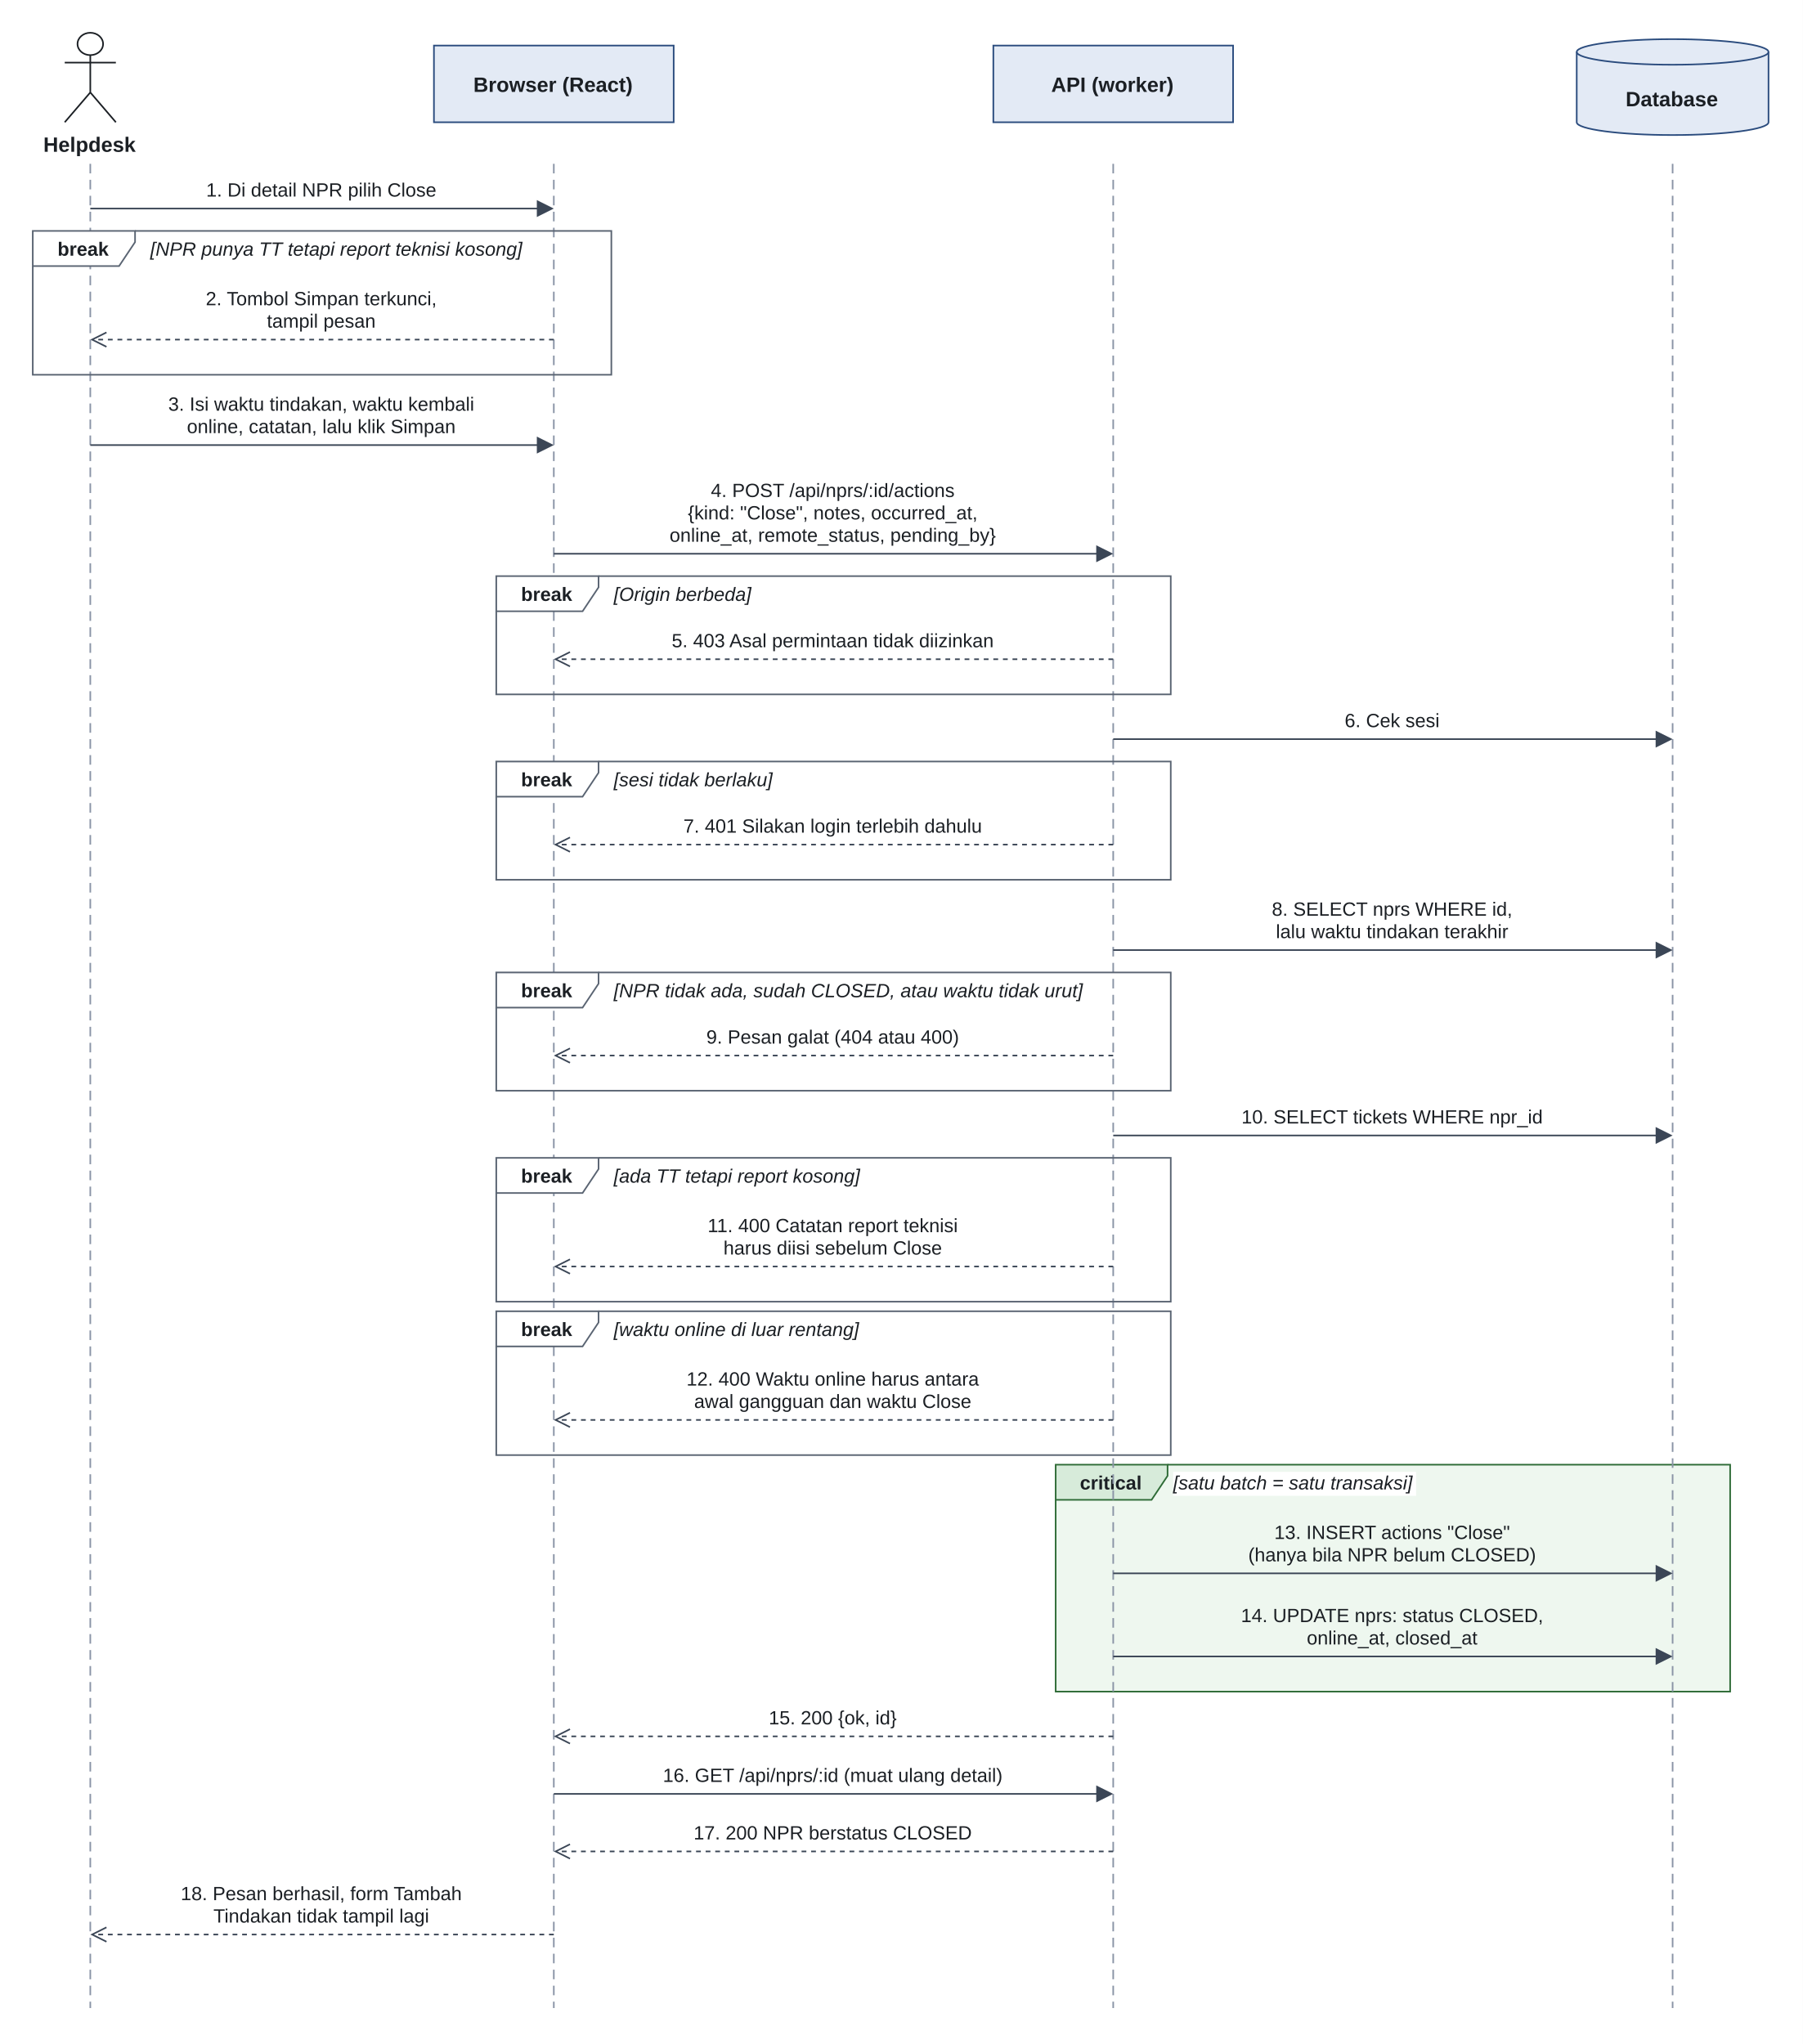
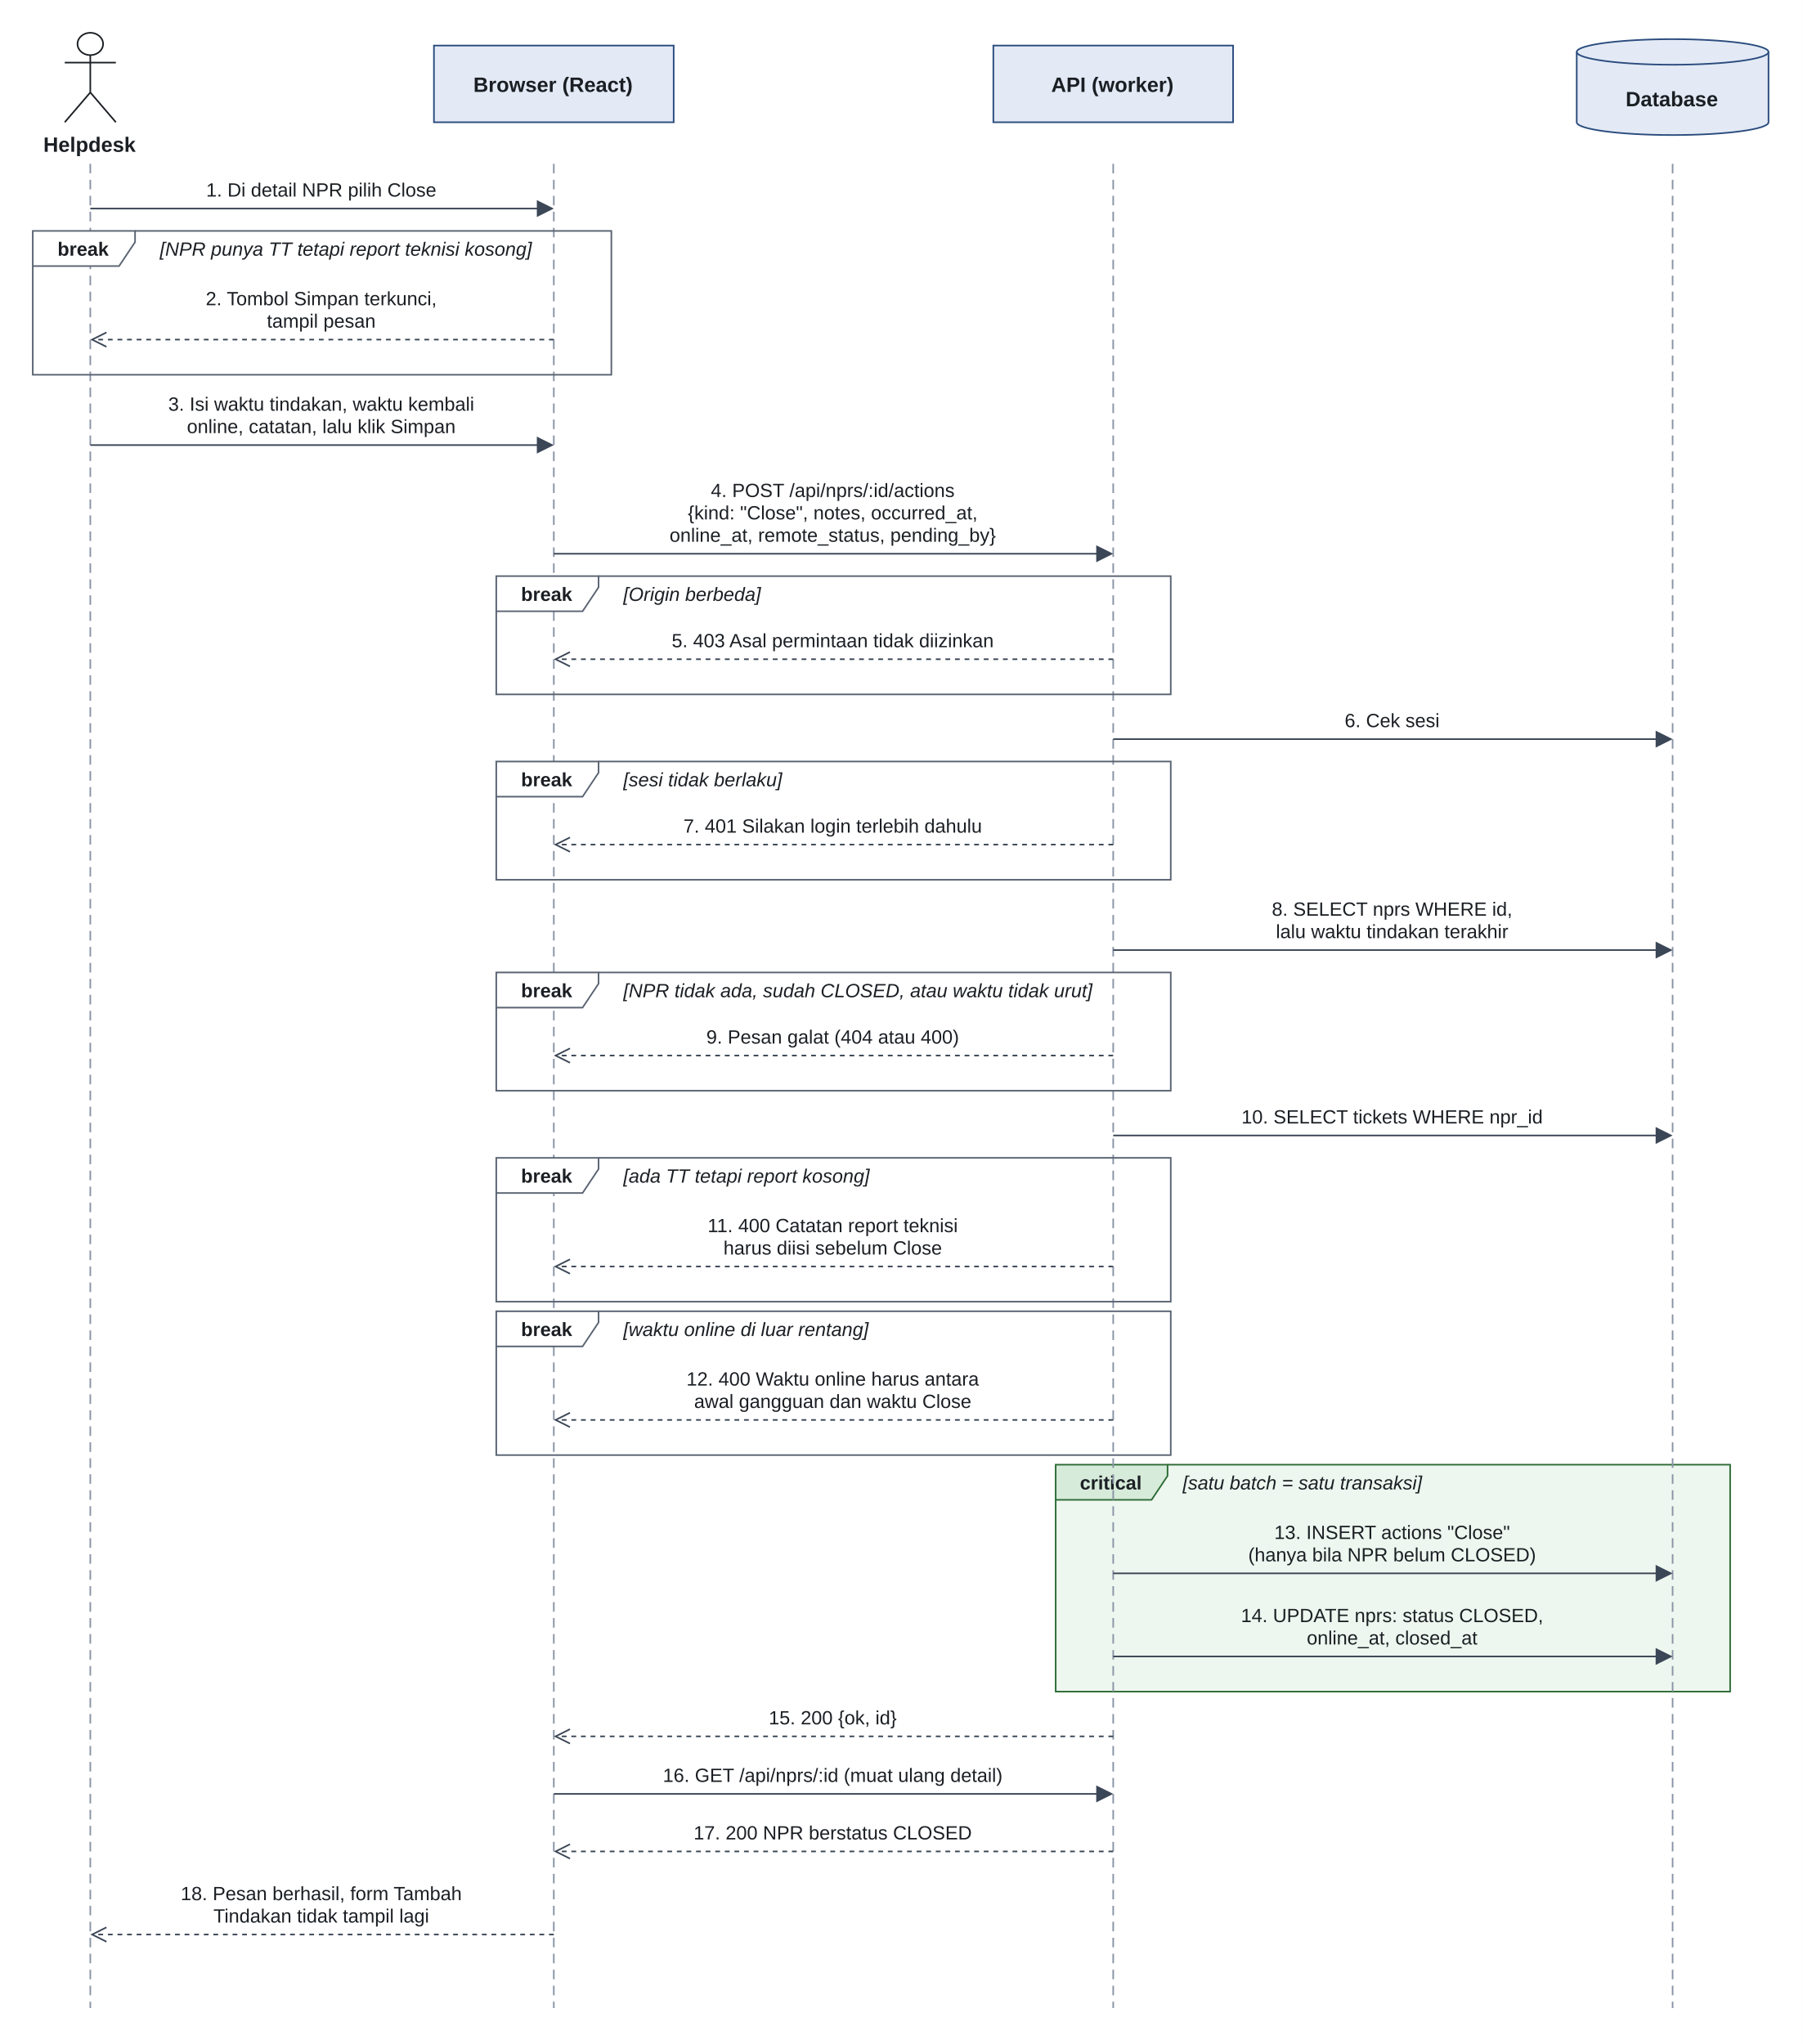
<svg xmlns="http://www.w3.org/2000/svg" style="background: #ffffff; background-color: #ffffff; color-scheme: light;" version="1.1" width="1128px" height="1279px" viewBox="0 0 1128 1279">
  <defs />
  <rect fill="#ffffff" width="100%" height="100%" x="0" y="0" style="fill: rgb(255, 255, 255);" />
  <g>
    <g data-cell-id="0">
      <g data-cell-id="1">
        <g data-cell-id="f926">
          <g transform="translate(0.5,0.5)">
            <rect x="660" y="916" width="422" height="142" fill="#eef7ef" stroke="none" pointer-events="all" style="fill: rgb(238, 247, 239);" />
            <path d="M 660 916 L 730 916 L 730 923 L 720 938 L 660 938 Z" fill="#d7ebda" stroke="#2e6b36" stroke-miterlimit="10" pointer-events="all" style="fill: rgb(215, 235, 218); stroke: rgb(46, 107, 54);" />
            <path d="M 730 916 L 1082 916 L 1082 1058 L 660 1058 L 660 938" fill="none" stroke="#2e6b36" stroke-miterlimit="10" pointer-events="all" style="stroke: rgb(46, 107, 54);" />
          </g>
          <g>
            <g fill="#1B1F24" font-family="Arial" font-weight="bold" text-anchor="middle" font-size="12px" style="fill: rgb(27, 31, 36);">
              <text x="695" y="932">critical</text>
            </g>
          </g>
        </g>
        <g data-cell-id="hidup_H">
          <g transform="translate(0.5,0.5)">
            <path d="M 56 102 L 56 1256" fill="none" stroke="#8a94a6" stroke-miterlimit="10" stroke-dasharray="6 4" pointer-events="stroke" style="stroke: rgb(138, 148, 166);" />
          </g>
        </g>
        <g data-cell-id="hidup_B">
          <g transform="translate(0.5,0.5)">
            <path d="M 346 102 L 346 1256" fill="none" stroke="#8a94a6" stroke-miterlimit="10" stroke-dasharray="6 4" pointer-events="stroke" style="stroke: rgb(138, 148, 166);" />
          </g>
        </g>
        <g data-cell-id="hidup_A">
          <g transform="translate(0.5,0.5)">
            <path d="M 696 102 L 696 1256" fill="none" stroke="#8a94a6" stroke-miterlimit="10" stroke-dasharray="6 4" pointer-events="stroke" style="stroke: rgb(138, 148, 166);" />
          </g>
        </g>
        <g data-cell-id="hidup_D">
          <g transform="translate(0.5,0.5)">
            <path d="M 1046 102 L 1046 1256" fill="none" stroke="#8a94a6" stroke-miterlimit="10" stroke-dasharray="6 4" pointer-events="stroke" style="stroke: rgb(138, 148, 166);" />
          </g>
        </g>
        <g data-cell-id="f154">
          <g transform="translate(0.5,0.5)">
            <path d="M 20 144 L 84 144 L 84 151 L 74 166 L 20 166 Z" fill="#ffffff" stroke="#5a6472" stroke-miterlimit="10" pointer-events="all" style="fill: rgb(255, 255, 255); stroke: rgb(90, 100, 114);" />
            <path d="M 84 144 L 382 144 L 382 234 L 20 234 L 20 166" fill="none" stroke="#5a6472" stroke-miterlimit="10" pointer-events="none" style="stroke: rgb(90, 100, 114);" />
          </g>
          <g>
            <g fill="#1B1F24" font-family="Arial" font-weight="bold" text-anchor="middle" font-size="12px" style="fill: rgb(27, 31, 36);">
              <text x="52" y="160">break</text>
            </g>
          </g>
        </g>
        <g data-cell-id="fs154">
          <g>
-             <rect x="92" y="145" width="282" height="20" fill="none" stroke="none" pointer-events="all" />
-           </g>
-           <g>
-             <g fill="#1B1F24" font-family="Arial" font-style="italic" text-anchor="start" font-size="12px" style="fill: rgb(27, 31, 36);">
-               <rect fill="#FFFFFF" stroke="none" x="94" y="149" width="235" height="15" stroke-width="0" style="fill: rgb(255, 255, 255);" />
-               <text x="94" y="160">[NPR punya TT tetapi report teknisi kosong]</text>
+             <rect x="98" y="145" width="276" height="20" fill="none" stroke="none" pointer-events="all" />
+           </g>
+           <g>
+             <g fill="#1B1F24" font-family="Arial" font-style="italic" text-anchor="start" font-size="12px" style="fill: rgb(27, 31, 36);">
+               <rect fill="#FFFFFF" stroke="none" x="100" y="149" width="235" height="15" stroke-width="0" style="fill: rgb(255, 255, 255);" />
+               <text x="100" y="160">[NPR punya TT tetapi report teknisi kosong]</text>
            </g>
          </g>
        </g>
        <g data-cell-id="f370">
          <g transform="translate(0.5,0.5)">
            <path d="M 310 360 L 374 360 L 374 367 L 364 382 L 310 382 Z" fill="#ffffff" stroke="#5a6472" stroke-miterlimit="10" pointer-events="all" style="fill: rgb(255, 255, 255); stroke: rgb(90, 100, 114);" />
            <path d="M 374 360 L 732 360 L 732 434 L 310 434 L 310 382" fill="none" stroke="#5a6472" stroke-miterlimit="10" pointer-events="none" style="stroke: rgb(90, 100, 114);" />
          </g>
          <g>
            <g fill="#1B1F24" font-family="Arial" font-weight="bold" text-anchor="middle" font-size="12px" style="fill: rgb(27, 31, 36);">
              <text x="342" y="376">break</text>
            </g>
          </g>
        </g>
        <g data-cell-id="fs370">
          <g>
-             <rect x="382" y="361" width="342" height="20" fill="none" stroke="none" pointer-events="all" />
-           </g>
-           <g>
-             <g fill="#1B1F24" font-family="Arial" font-style="italic" text-anchor="start" font-size="12px" style="fill: rgb(27, 31, 36);">
-               <rect fill="#FFFFFF" stroke="none" x="384" y="365" width="88" height="15" stroke-width="0" style="fill: rgb(255, 255, 255);" />
-               <text x="384" y="376">[Origin berbeda]</text>
+             <rect x="388" y="361" width="336" height="20" fill="none" stroke="none" pointer-events="all" />
+           </g>
+           <g>
+             <g fill="#1B1F24" font-family="Arial" font-style="italic" text-anchor="start" font-size="12px" style="fill: rgb(27, 31, 36);">
+               <rect fill="#FFFFFF" stroke="none" x="390" y="365" width="88" height="15" stroke-width="0" style="fill: rgb(255, 255, 255);" />
+               <text x="390" y="376">[Origin berbeda]</text>
            </g>
          </g>
        </g>
        <g data-cell-id="f486">
          <g transform="translate(0.5,0.5)">
            <path d="M 310 476 L 374 476 L 374 483 L 364 498 L 310 498 Z" fill="#ffffff" stroke="#5a6472" stroke-miterlimit="10" pointer-events="all" style="fill: rgb(255, 255, 255); stroke: rgb(90, 100, 114);" />
            <path d="M 374 476 L 732 476 L 732 550 L 310 550 L 310 498" fill="none" stroke="#5a6472" stroke-miterlimit="10" pointer-events="none" style="stroke: rgb(90, 100, 114);" />
          </g>
          <g>
            <g fill="#1B1F24" font-family="Arial" font-weight="bold" text-anchor="middle" font-size="12px" style="fill: rgb(27, 31, 36);">
              <text x="342" y="492">break</text>
            </g>
          </g>
        </g>
        <g data-cell-id="fs486">
          <g>
-             <rect x="382" y="477" width="342" height="20" fill="none" stroke="none" pointer-events="all" />
-           </g>
-           <g>
-             <g fill="#1B1F24" font-family="Arial" font-style="italic" text-anchor="start" font-size="12px" style="fill: rgb(27, 31, 36);">
-               <rect fill="#FFFFFF" stroke="none" x="384" y="481" width="101" height="15" stroke-width="0" style="fill: rgb(255, 255, 255);" />
-               <text x="384" y="492">[sesi tidak berlaku]</text>
+             <rect x="388" y="477" width="336" height="20" fill="none" stroke="none" pointer-events="all" />
+           </g>
+           <g>
+             <g fill="#1B1F24" font-family="Arial" font-style="italic" text-anchor="start" font-size="12px" style="fill: rgb(27, 31, 36);">
+               <rect fill="#FFFFFF" stroke="none" x="390" y="481" width="101" height="15" stroke-width="0" style="fill: rgb(255, 255, 255);" />
+               <text x="390" y="492">[sesi tidak berlaku]</text>
            </g>
          </g>
        </g>
        <g data-cell-id="f618">
          <g transform="translate(0.5,0.5)">
            <path d="M 310 608 L 374 608 L 374 615 L 364 630 L 310 630 Z" fill="#ffffff" stroke="#5a6472" stroke-miterlimit="10" pointer-events="all" style="fill: rgb(255, 255, 255); stroke: rgb(90, 100, 114);" />
            <path d="M 374 608 L 732 608 L 732 682 L 310 682 L 310 630" fill="none" stroke="#5a6472" stroke-miterlimit="10" pointer-events="none" style="stroke: rgb(90, 100, 114);" />
          </g>
          <g>
            <g fill="#1B1F24" font-family="Arial" font-weight="bold" text-anchor="middle" font-size="12px" style="fill: rgb(27, 31, 36);">
              <text x="342" y="624">break</text>
            </g>
          </g>
        </g>
        <g data-cell-id="fs618">
          <g>
-             <rect x="382" y="609" width="342" height="20" fill="none" stroke="none" pointer-events="all" />
-           </g>
-           <g>
-             <g fill="#1B1F24" font-family="Arial" font-style="italic" text-anchor="start" font-size="12px" style="fill: rgb(27, 31, 36);">
-               <rect fill="#FFFFFF" stroke="none" x="384" y="613" width="295" height="15" stroke-width="0" style="fill: rgb(255, 255, 255);" />
-               <text x="384" y="624">[NPR tidak ada, sudah CLOSED, atau waktu tidak urut]</text>
+             <rect x="388" y="609" width="336" height="20" fill="none" stroke="none" pointer-events="all" />
+           </g>
+           <g>
+             <g fill="#1B1F24" font-family="Arial" font-style="italic" text-anchor="start" font-size="12px" style="fill: rgb(27, 31, 36);">
+               <rect fill="#FFFFFF" stroke="none" x="390" y="613" width="295" height="15" stroke-width="0" style="fill: rgb(255, 255, 255);" />
+               <text x="390" y="624">[NPR tidak ada, sudah CLOSED, atau waktu tidak urut]</text>
            </g>
          </g>
        </g>
        <g data-cell-id="f734">
          <g transform="translate(0.5,0.5)">
            <path d="M 310 724 L 374 724 L 374 731 L 364 746 L 310 746 Z" fill="#ffffff" stroke="#5a6472" stroke-miterlimit="10" pointer-events="all" style="fill: rgb(255, 255, 255); stroke: rgb(90, 100, 114);" />
            <path d="M 374 724 L 732 724 L 732 814 L 310 814 L 310 746" fill="none" stroke="#5a6472" stroke-miterlimit="10" pointer-events="none" style="stroke: rgb(90, 100, 114);" />
          </g>
          <g>
            <g fill="#1B1F24" font-family="Arial" font-weight="bold" text-anchor="middle" font-size="12px" style="fill: rgb(27, 31, 36);">
              <text x="342" y="740">break</text>
            </g>
          </g>
        </g>
        <g data-cell-id="fs734">
          <g>
-             <rect x="382" y="725" width="342" height="20" fill="none" stroke="none" pointer-events="all" />
-           </g>
-           <g>
-             <g fill="#1B1F24" font-family="Arial" font-style="italic" text-anchor="start" font-size="12px" style="fill: rgb(27, 31, 36);">
-               <rect fill="#FFFFFF" stroke="none" x="384" y="729" width="156" height="15" stroke-width="0" style="fill: rgb(255, 255, 255);" />
-               <text x="384" y="740">[ada TT tetapi report kosong]</text>
+             <rect x="388" y="725" width="336" height="20" fill="none" stroke="none" pointer-events="all" />
+           </g>
+           <g>
+             <g fill="#1B1F24" font-family="Arial" font-style="italic" text-anchor="start" font-size="12px" style="fill: rgb(27, 31, 36);">
+               <rect fill="#FFFFFF" stroke="none" x="390" y="729" width="156" height="15" stroke-width="0" style="fill: rgb(255, 255, 255);" />
+               <text x="390" y="740">[ada TT tetapi report kosong]</text>
            </g>
          </g>
        </g>
        <g data-cell-id="f830">
          <g transform="translate(0.5,0.5)">
            <path d="M 310 820 L 374 820 L 374 827 L 364 842 L 310 842 Z" fill="#ffffff" stroke="#5a6472" stroke-miterlimit="10" pointer-events="all" style="fill: rgb(255, 255, 255); stroke: rgb(90, 100, 114);" />
            <path d="M 374 820 L 732 820 L 732 910 L 310 910 L 310 842" fill="none" stroke="#5a6472" stroke-miterlimit="10" pointer-events="none" style="stroke: rgb(90, 100, 114);" />
          </g>
          <g>
            <g fill="#1B1F24" font-family="Arial" font-weight="bold" text-anchor="middle" font-size="12px" style="fill: rgb(27, 31, 36);">
              <text x="342" y="836">break</text>
            </g>
          </g>
        </g>
        <g data-cell-id="fs830">
          <g>
-             <rect x="382" y="821" width="342" height="20" fill="none" stroke="none" pointer-events="all" />
-           </g>
-           <g>
-             <g fill="#1B1F24" font-family="Arial" font-style="italic" text-anchor="start" font-size="12px" style="fill: rgb(27, 31, 36);">
-               <rect fill="#FFFFFF" stroke="none" x="384" y="825" width="155" height="15" stroke-width="0" style="fill: rgb(255, 255, 255);" />
-               <text x="384" y="836">[waktu online di luar rentang]</text>
+             <rect x="388" y="821" width="336" height="20" fill="none" stroke="none" pointer-events="all" />
+           </g>
+           <g>
+             <g fill="#1B1F24" font-family="Arial" font-style="italic" text-anchor="start" font-size="12px" style="fill: rgb(27, 31, 36);">
+               <rect fill="#FFFFFF" stroke="none" x="390" y="825" width="155" height="15" stroke-width="0" style="fill: rgb(255, 255, 255);" />
+               <text x="390" y="836">[waktu online di luar rentang]</text>
            </g>
          </g>
        </g>
        <g data-cell-id="fs926">
          <g>
-             <rect x="732" y="917" width="342" height="20" fill="none" stroke="none" pointer-events="all" />
-           </g>
-           <g>
-             <g fill="#1B1F24" font-family="Arial" font-style="italic" text-anchor="start" font-size="12px" style="fill: rgb(27, 31, 36);">
-               <rect fill="#FFFFFF" stroke="none" x="734" y="921" width="152" height="15" stroke-width="0" style="fill: rgb(255, 255, 255);" />
-               <text x="734" y="932">[satu batch = satu transaksi]</text>
+             <rect x="738" y="917" width="336" height="20" fill="none" stroke="none" pointer-events="all" />
+           </g>
+           <g>
+             <g fill="#1B1F24" font-family="Arial" font-style="italic" text-anchor="start" font-size="12px" style="fill: rgb(27, 31, 36);">
+               <rect fill="#EEF7EF" stroke="none" x="740" y="921" width="152" height="15" stroke-width="0" style="fill: rgb(238, 247, 239);" />
+               <text x="740" y="932">[satu batch = satu transaksi]</text>
            </g>
          </g>
        </g>
        <g data-cell-id="H">
          <g transform="translate(0.5,0.5)">
            <ellipse cx="56" cy="27" rx="8" ry="7" fill="#ffffff" stroke="#1b1f24" pointer-events="all" style="fill: rgb(255, 255, 255); stroke: rgb(27, 31, 36);" />
            <path d="M 56 34 L 56 57.33 M 56 38.67 L 40 38.67 M 56 38.67 L 72 38.67 M 56 57.33 L 40 76 M 56 57.33 L 72 76" fill="none" stroke="#1b1f24" stroke-miterlimit="10" pointer-events="all" style="stroke: rgb(27, 31, 36);" />
          </g>
          <g>
            <g fill="#1B1F24" font-family="Arial" font-weight="bold" text-anchor="middle" font-size="13px" style="fill: rgb(27, 31, 36);">
              <text x="56" y="95">Helpdesk</text>
            </g>
          </g>
        </g>
        <g data-cell-id="B">
          <g transform="translate(0.5,0.5)">
            <rect x="271" y="28" width="150" height="48" fill="#e3eaf5" stroke="#2b4c7e" pointer-events="all" style="fill: rgb(227, 234, 245); stroke: rgb(43, 76, 126);" />
          </g>
          <g>
            <g fill="#1B1F24" font-family="Arial" font-weight="bold" text-anchor="middle" font-size="13px" style="fill: rgb(27, 31, 36);">
              <text x="346" y="57.5">Browser (React)</text>
            </g>
          </g>
        </g>
        <g data-cell-id="A">
          <g transform="translate(0.5,0.5)">
            <rect x="621" y="28" width="150" height="48" fill="#e3eaf5" stroke="#2b4c7e" pointer-events="all" style="fill: rgb(227, 234, 245); stroke: rgb(43, 76, 126);" />
          </g>
          <g>
            <g fill="#1B1F24" font-family="Arial" font-weight="bold" text-anchor="middle" font-size="13px" style="fill: rgb(27, 31, 36);">
              <text x="696" y="57.5">API (worker)</text>
            </g>
          </g>
        </g>
        <g data-cell-id="D">
          <g transform="translate(0.5,0.5)">
            <path d="M 986 32 C 986 27.58 1012.86 24 1046 24 C 1061.91 24 1077.17 24.84 1088.43 26.34 C 1099.68 27.84 1106 29.88 1106 32 L 1106 76 C 1106 80.42 1079.14 84 1046 84 C 1012.86 84 986 80.42 986 76 Z" fill="#e3eaf5" stroke="#2b4c7e" stroke-miterlimit="10" pointer-events="all" style="fill: rgb(227, 234, 245); stroke: rgb(43, 76, 126);" />
            <path d="M 1106 32 C 1106 36.42 1079.14 40 1046 40 C 1012.86 40 986 36.42 986 32" fill="none" stroke="#2b4c7e" stroke-miterlimit="10" pointer-events="all" style="stroke: rgb(43, 76, 126);" />
          </g>
          <g>
            <g fill="#1B1F24" font-family="Arial" font-weight="bold" text-anchor="middle" font-size="13px" style="fill: rgb(27, 31, 36);">
              <text x="1046" y="66.5">Database</text>
            </g>
          </g>
        </g>
        <g data-cell-id="m1_140">
          <g transform="translate(0.5,0.5)">
            <path d="M 56 130 L 335.88 130" fill="none" stroke="#3b4656" stroke-miterlimit="10" pointer-events="stroke" style="stroke: rgb(59, 70, 86);" />
            <path d="M 344.88 130 L 335.88 134.5 L 335.88 125.5 Z" fill="#3b4656" stroke="#3b4656" stroke-miterlimit="10" pointer-events="all" style="fill: rgb(59, 70, 86); stroke: rgb(59, 70, 86);" />
          </g>
          <g>
            <g fill="#1B1F24" font-family="Arial" text-anchor="middle" font-size="12px" style="fill: rgb(27, 31, 36);">
              <text x="201" y="123">1. Di detail NPR pilih Close</text>
            </g>
          </g>
        </g>
        <g data-cell-id="m2_222">
          <g transform="translate(0.5,0.5)">
            <path d="M 346 212 L 58.24 212" fill="none" stroke="#3b4656" stroke-miterlimit="10" stroke-dasharray="3 3" pointer-events="stroke" style="stroke: rgb(59, 70, 86);" />
            <path d="M 66.12 207.5 L 57.12 212 L 66.12 216.5" fill="none" stroke="#3b4656" stroke-miterlimit="10" pointer-events="all" style="stroke: rgb(59, 70, 86);" />
          </g>
          <g>
            <g fill="#1B1F24" font-family="Arial" text-anchor="middle" font-size="12px" style="fill: rgb(27, 31, 36);">
              <text x="201" y="191">2. Tombol Simpan terkunci,</text>
              <text x="201" y="205">tampil pesan</text>
            </g>
          </g>
        </g>
        <g data-cell-id="m3_288">
          <g transform="translate(0.5,0.5)">
            <path d="M 56 278 L 335.88 278" fill="none" stroke="#3b4656" stroke-miterlimit="10" pointer-events="stroke" style="stroke: rgb(59, 70, 86);" />
            <path d="M 344.88 278 L 335.88 282.5 L 335.88 273.5 Z" fill="#3b4656" stroke="#3b4656" stroke-miterlimit="10" pointer-events="all" style="fill: rgb(59, 70, 86); stroke: rgb(59, 70, 86);" />
          </g>
          <g>
            <g fill="#1B1F24" font-family="Arial" text-anchor="middle" font-size="12px" style="fill: rgb(27, 31, 36);">
              <text x="201" y="257">3. Isi waktu tindakan, waktu kembali</text>
              <text x="201" y="271">online, catatan, lalu klik Simpan</text>
            </g>
          </g>
        </g>
        <g data-cell-id="m4_356">
          <g transform="translate(0.5,0.5)">
            <path d="M 346 346 L 685.88 346" fill="none" stroke="#3b4656" stroke-miterlimit="10" pointer-events="stroke" style="stroke: rgb(59, 70, 86);" />
            <path d="M 694.88 346 L 685.88 350.5 L 685.88 341.5 Z" fill="#3b4656" stroke="#3b4656" stroke-miterlimit="10" pointer-events="all" style="fill: rgb(59, 70, 86); stroke: rgb(59, 70, 86);" />
          </g>
          <g>
            <g fill="#1B1F24" font-family="Arial" text-anchor="middle" font-size="12px" style="fill: rgb(27, 31, 36);">
              <text x="521" y="311">4. POST /api/nprs/:id/actions</text>
              <text x="521" y="325">{kind: "Close", notes, occurred_at,</text>
              <text x="521" y="339">online_at, remote_status, pending_by}</text>
            </g>
          </g>
        </g>
        <g data-cell-id="m5_422">
          <g transform="translate(0.5,0.5)">
            <path d="M 696 412 L 348.24 412" fill="none" stroke="#3b4656" stroke-miterlimit="10" stroke-dasharray="3 3" pointer-events="stroke" style="stroke: rgb(59, 70, 86);" />
            <path d="M 356.12 407.5 L 347.12 412 L 356.12 416.5" fill="none" stroke="#3b4656" stroke-miterlimit="10" pointer-events="all" style="stroke: rgb(59, 70, 86);" />
          </g>
          <g>
            <g fill="#1B1F24" font-family="Arial" text-anchor="middle" font-size="12px" style="fill: rgb(27, 31, 36);">
              <text x="521" y="405">5. 403 Asal permintaan tidak diizinkan</text>
            </g>
          </g>
        </g>
        <g data-cell-id="m6_472">
          <g transform="translate(0.5,0.5)">
            <path d="M 696 462 L 1035.88 462" fill="none" stroke="#3b4656" stroke-miterlimit="10" pointer-events="stroke" style="stroke: rgb(59, 70, 86);" />
            <path d="M 1044.88 462 L 1035.88 466.5 L 1035.88 457.5 Z" fill="#3b4656" stroke="#3b4656" stroke-miterlimit="10" pointer-events="all" style="fill: rgb(59, 70, 86); stroke: rgb(59, 70, 86);" />
          </g>
          <g>
            <g fill="#1B1F24" font-family="Arial" text-anchor="middle" font-size="12px" style="fill: rgb(27, 31, 36);">
              <text x="871" y="455">6. Cek sesi</text>
            </g>
          </g>
        </g>
        <g data-cell-id="m7_538">
          <g transform="translate(0.5,0.5)">
            <path d="M 696 528 L 348.24 528" fill="none" stroke="#3b4656" stroke-miterlimit="10" stroke-dasharray="3 3" pointer-events="stroke" style="stroke: rgb(59, 70, 86);" />
            <path d="M 356.12 523.5 L 347.12 528 L 356.12 532.5" fill="none" stroke="#3b4656" stroke-miterlimit="10" pointer-events="all" style="stroke: rgb(59, 70, 86);" />
          </g>
          <g>
            <g fill="#1B1F24" font-family="Arial" text-anchor="middle" font-size="12px" style="fill: rgb(27, 31, 36);">
              <text x="521" y="521">7. 401 Silakan login terlebih dahulu</text>
            </g>
          </g>
        </g>
        <g data-cell-id="m8_604">
          <g transform="translate(0.5,0.5)">
            <path d="M 696 594 L 1035.88 594" fill="none" stroke="#3b4656" stroke-miterlimit="10" pointer-events="stroke" style="stroke: rgb(59, 70, 86);" />
            <path d="M 1044.88 594 L 1035.88 598.5 L 1035.88 589.5 Z" fill="#3b4656" stroke="#3b4656" stroke-miterlimit="10" pointer-events="all" style="fill: rgb(59, 70, 86); stroke: rgb(59, 70, 86);" />
          </g>
          <g>
            <g fill="#1B1F24" font-family="Arial" text-anchor="middle" font-size="12px" style="fill: rgb(27, 31, 36);">
              <text x="871" y="573">8. SELECT nprs WHERE id,</text>
              <text x="871" y="587">lalu waktu tindakan terakhir</text>
            </g>
          </g>
        </g>
        <g data-cell-id="m9_670">
          <g transform="translate(0.5,0.5)">
            <path d="M 696 660 L 348.24 660" fill="none" stroke="#3b4656" stroke-miterlimit="10" stroke-dasharray="3 3" pointer-events="stroke" style="stroke: rgb(59, 70, 86);" />
            <path d="M 356.12 655.5 L 347.12 660 L 356.12 664.5" fill="none" stroke="#3b4656" stroke-miterlimit="10" pointer-events="all" style="stroke: rgb(59, 70, 86);" />
          </g>
          <g>
            <g fill="#1B1F24" font-family="Arial" text-anchor="middle" font-size="12px" style="fill: rgb(27, 31, 36);">
              <text x="521" y="653">9. Pesan galat (404 atau 400)</text>
            </g>
          </g>
        </g>
        <g data-cell-id="m10_720">
          <g transform="translate(0.5,0.5)">
            <path d="M 696 710 L 1035.88 710" fill="none" stroke="#3b4656" stroke-miterlimit="10" pointer-events="stroke" style="stroke: rgb(59, 70, 86);" />
            <path d="M 1044.88 710 L 1035.88 714.5 L 1035.88 705.5 Z" fill="#3b4656" stroke="#3b4656" stroke-miterlimit="10" pointer-events="all" style="fill: rgb(59, 70, 86); stroke: rgb(59, 70, 86);" />
          </g>
          <g>
            <g fill="#1B1F24" font-family="Arial" text-anchor="middle" font-size="12px" style="fill: rgb(27, 31, 36);">
              <text x="871" y="703">10. SELECT tickets WHERE npr_id</text>
            </g>
          </g>
        </g>
        <g data-cell-id="m11_802">
          <g transform="translate(0.5,0.5)">
            <path d="M 696 792 L 348.24 792" fill="none" stroke="#3b4656" stroke-miterlimit="10" stroke-dasharray="3 3" pointer-events="stroke" style="stroke: rgb(59, 70, 86);" />
            <path d="M 356.12 787.5 L 347.12 792 L 356.12 796.5" fill="none" stroke="#3b4656" stroke-miterlimit="10" pointer-events="all" style="stroke: rgb(59, 70, 86);" />
          </g>
          <g>
            <g fill="#1B1F24" font-family="Arial" text-anchor="middle" font-size="12px" style="fill: rgb(27, 31, 36);">
              <text x="521" y="771">11. 400 Catatan report teknisi</text>
              <text x="521" y="785">harus diisi sebelum Close</text>
            </g>
          </g>
        </g>
        <g data-cell-id="m12_898">
          <g transform="translate(0.5,0.5)">
            <path d="M 696 888 L 348.24 888" fill="none" stroke="#3b4656" stroke-miterlimit="10" stroke-dasharray="3 3" pointer-events="stroke" style="stroke: rgb(59, 70, 86);" />
            <path d="M 356.12 883.5 L 347.12 888 L 356.12 892.5" fill="none" stroke="#3b4656" stroke-miterlimit="10" pointer-events="all" style="stroke: rgb(59, 70, 86);" />
          </g>
          <g>
            <g fill="#1B1F24" font-family="Arial" text-anchor="middle" font-size="12px" style="fill: rgb(27, 31, 36);">
              <text x="521" y="867">12. 400 Waktu online harus antara</text>
              <text x="521" y="881">awal gangguan dan waktu Close</text>
            </g>
          </g>
        </g>
        <g data-cell-id="m13_994">
          <g transform="translate(0.5,0.5)">
            <path d="M 696 984 L 1035.88 984" fill="none" stroke="#3b4656" stroke-miterlimit="10" pointer-events="stroke" style="stroke: rgb(59, 70, 86);" />
            <path d="M 1044.88 984 L 1035.88 988.5 L 1035.88 979.5 Z" fill="#3b4656" stroke="#3b4656" stroke-miterlimit="10" pointer-events="all" style="fill: rgb(59, 70, 86); stroke: rgb(59, 70, 86);" />
          </g>
          <g>
            <g fill="#1B1F24" font-family="Arial" text-anchor="middle" font-size="12px" style="fill: rgb(27, 31, 36);">
              <text x="871" y="963">13. INSERT actions "Close"</text>
              <text x="871" y="977">(hanya bila NPR belum CLOSED)</text>
            </g>
          </g>
        </g>
        <g data-cell-id="m14_1046">
          <g transform="translate(0.5,0.5)">
            <path d="M 696 1036 L 1035.88 1036" fill="none" stroke="#3b4656" stroke-miterlimit="10" pointer-events="stroke" style="stroke: rgb(59, 70, 86);" />
            <path d="M 1044.88 1036 L 1035.88 1040.5 L 1035.88 1031.5 Z" fill="#3b4656" stroke="#3b4656" stroke-miterlimit="10" pointer-events="all" style="fill: rgb(59, 70, 86); stroke: rgb(59, 70, 86);" />
          </g>
          <g>
            <g fill="#1B1F24" font-family="Arial" text-anchor="middle" font-size="12px" style="fill: rgb(27, 31, 36);">
              <text x="871" y="1015">14. UPDATE nprs: status CLOSED,</text>
              <text x="871" y="1029">online_at, closed_at</text>
            </g>
          </g>
        </g>
        <g data-cell-id="m15_1096">
          <g transform="translate(0.5,0.5)">
            <path d="M 696 1086 L 348.24 1086" fill="none" stroke="#3b4656" stroke-miterlimit="10" stroke-dasharray="3 3" pointer-events="stroke" style="stroke: rgb(59, 70, 86);" />
            <path d="M 356.12 1081.5 L 347.12 1086 L 356.12 1090.5" fill="none" stroke="#3b4656" stroke-miterlimit="10" pointer-events="all" style="stroke: rgb(59, 70, 86);" />
          </g>
          <g>
            <g fill="#1B1F24" font-family="Arial" text-anchor="middle" font-size="12px" style="fill: rgb(27, 31, 36);">
              <text x="521" y="1079">15. 200 {ok, id}</text>
            </g>
          </g>
        </g>
        <g data-cell-id="m16_1132">
          <g transform="translate(0.5,0.5)">
            <path d="M 346 1122 L 685.88 1122" fill="none" stroke="#3b4656" stroke-miterlimit="10" pointer-events="stroke" style="stroke: rgb(59, 70, 86);" />
            <path d="M 694.88 1122 L 685.88 1126.5 L 685.88 1117.5 Z" fill="#3b4656" stroke="#3b4656" stroke-miterlimit="10" pointer-events="all" style="fill: rgb(59, 70, 86); stroke: rgb(59, 70, 86);" />
          </g>
          <g>
            <g fill="#1B1F24" font-family="Arial" text-anchor="middle" font-size="12px" style="fill: rgb(27, 31, 36);">
              <text x="521" y="1115">16. GET /api/nprs/:id (muat ulang detail)</text>
            </g>
          </g>
        </g>
        <g data-cell-id="m17_1168">
          <g transform="translate(0.5,0.5)">
            <path d="M 696 1158 L 348.24 1158" fill="none" stroke="#3b4656" stroke-miterlimit="10" stroke-dasharray="3 3" pointer-events="stroke" style="stroke: rgb(59, 70, 86);" />
            <path d="M 356.12 1153.5 L 347.12 1158 L 356.12 1162.5" fill="none" stroke="#3b4656" stroke-miterlimit="10" pointer-events="all" style="stroke: rgb(59, 70, 86);" />
          </g>
          <g>
            <g fill="#1B1F24" font-family="Arial" text-anchor="middle" font-size="12px" style="fill: rgb(27, 31, 36);">
              <text x="521" y="1151">17. 200 NPR berstatus CLOSED</text>
            </g>
          </g>
        </g>
        <g data-cell-id="m18_1220">
          <g transform="translate(0.5,0.5)">
            <path d="M 346 1210 L 58.24 1210" fill="none" stroke="#3b4656" stroke-miterlimit="10" stroke-dasharray="3 3" pointer-events="stroke" style="stroke: rgb(59, 70, 86);" />
            <path d="M 66.12 1205.5 L 57.12 1210 L 66.12 1214.5" fill="none" stroke="#3b4656" stroke-miterlimit="10" pointer-events="all" style="stroke: rgb(59, 70, 86);" />
          </g>
          <g>
            <g fill="#1B1F24" font-family="Arial" text-anchor="middle" font-size="12px" style="fill: rgb(27, 31, 36);">
              <text x="201" y="1189">18. Pesan berhasil, form Tambah</text>
              <text x="201" y="1203">Tindakan tidak tampil lagi</text>
            </g>
          </g>
        </g>
      </g>
    </g>
  </g>
</svg>
